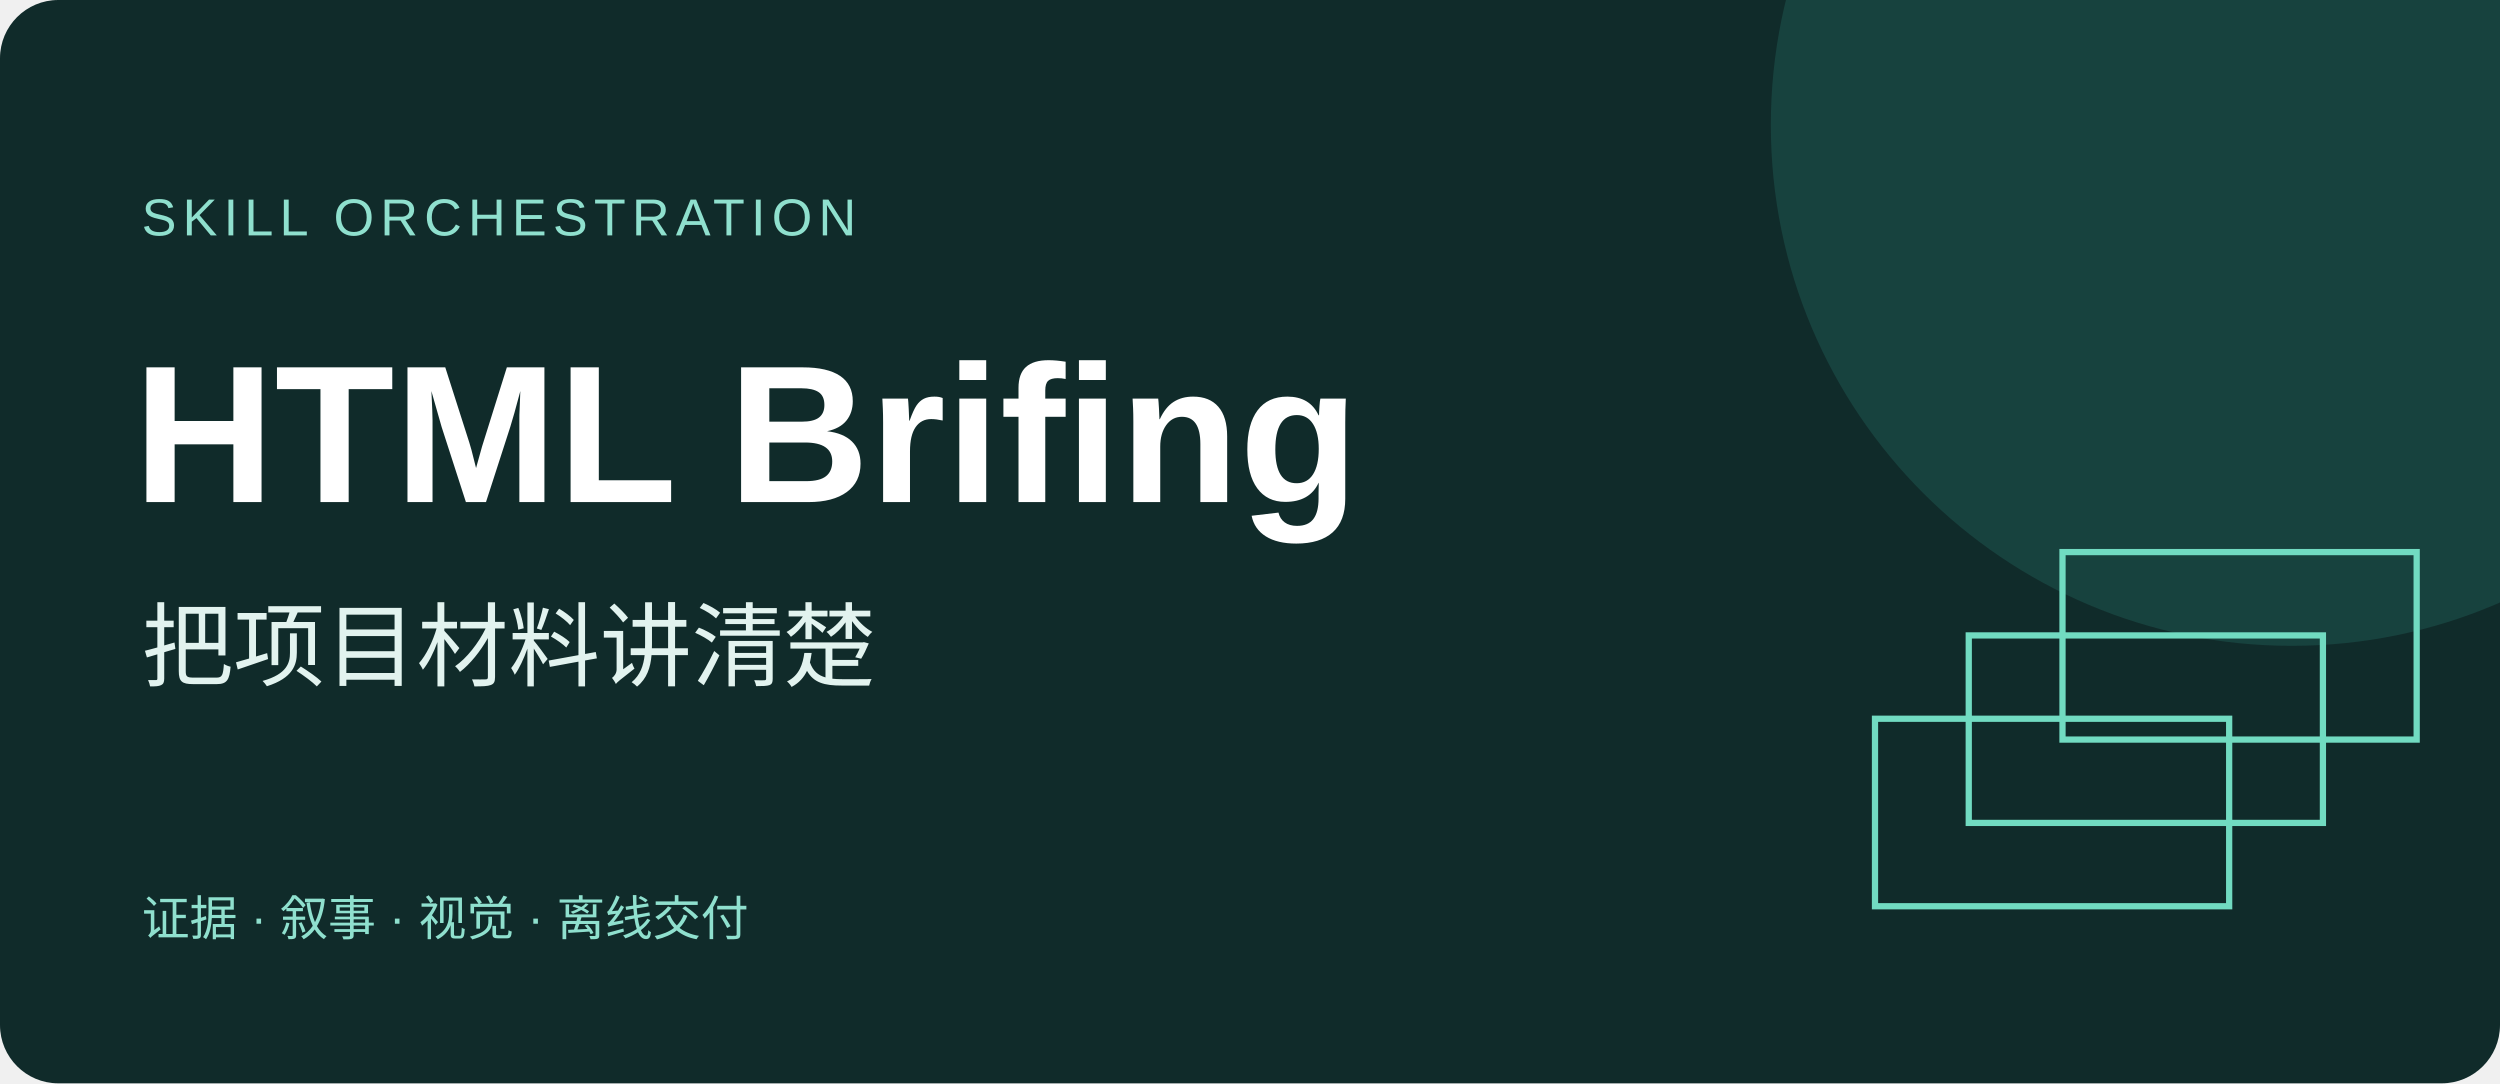
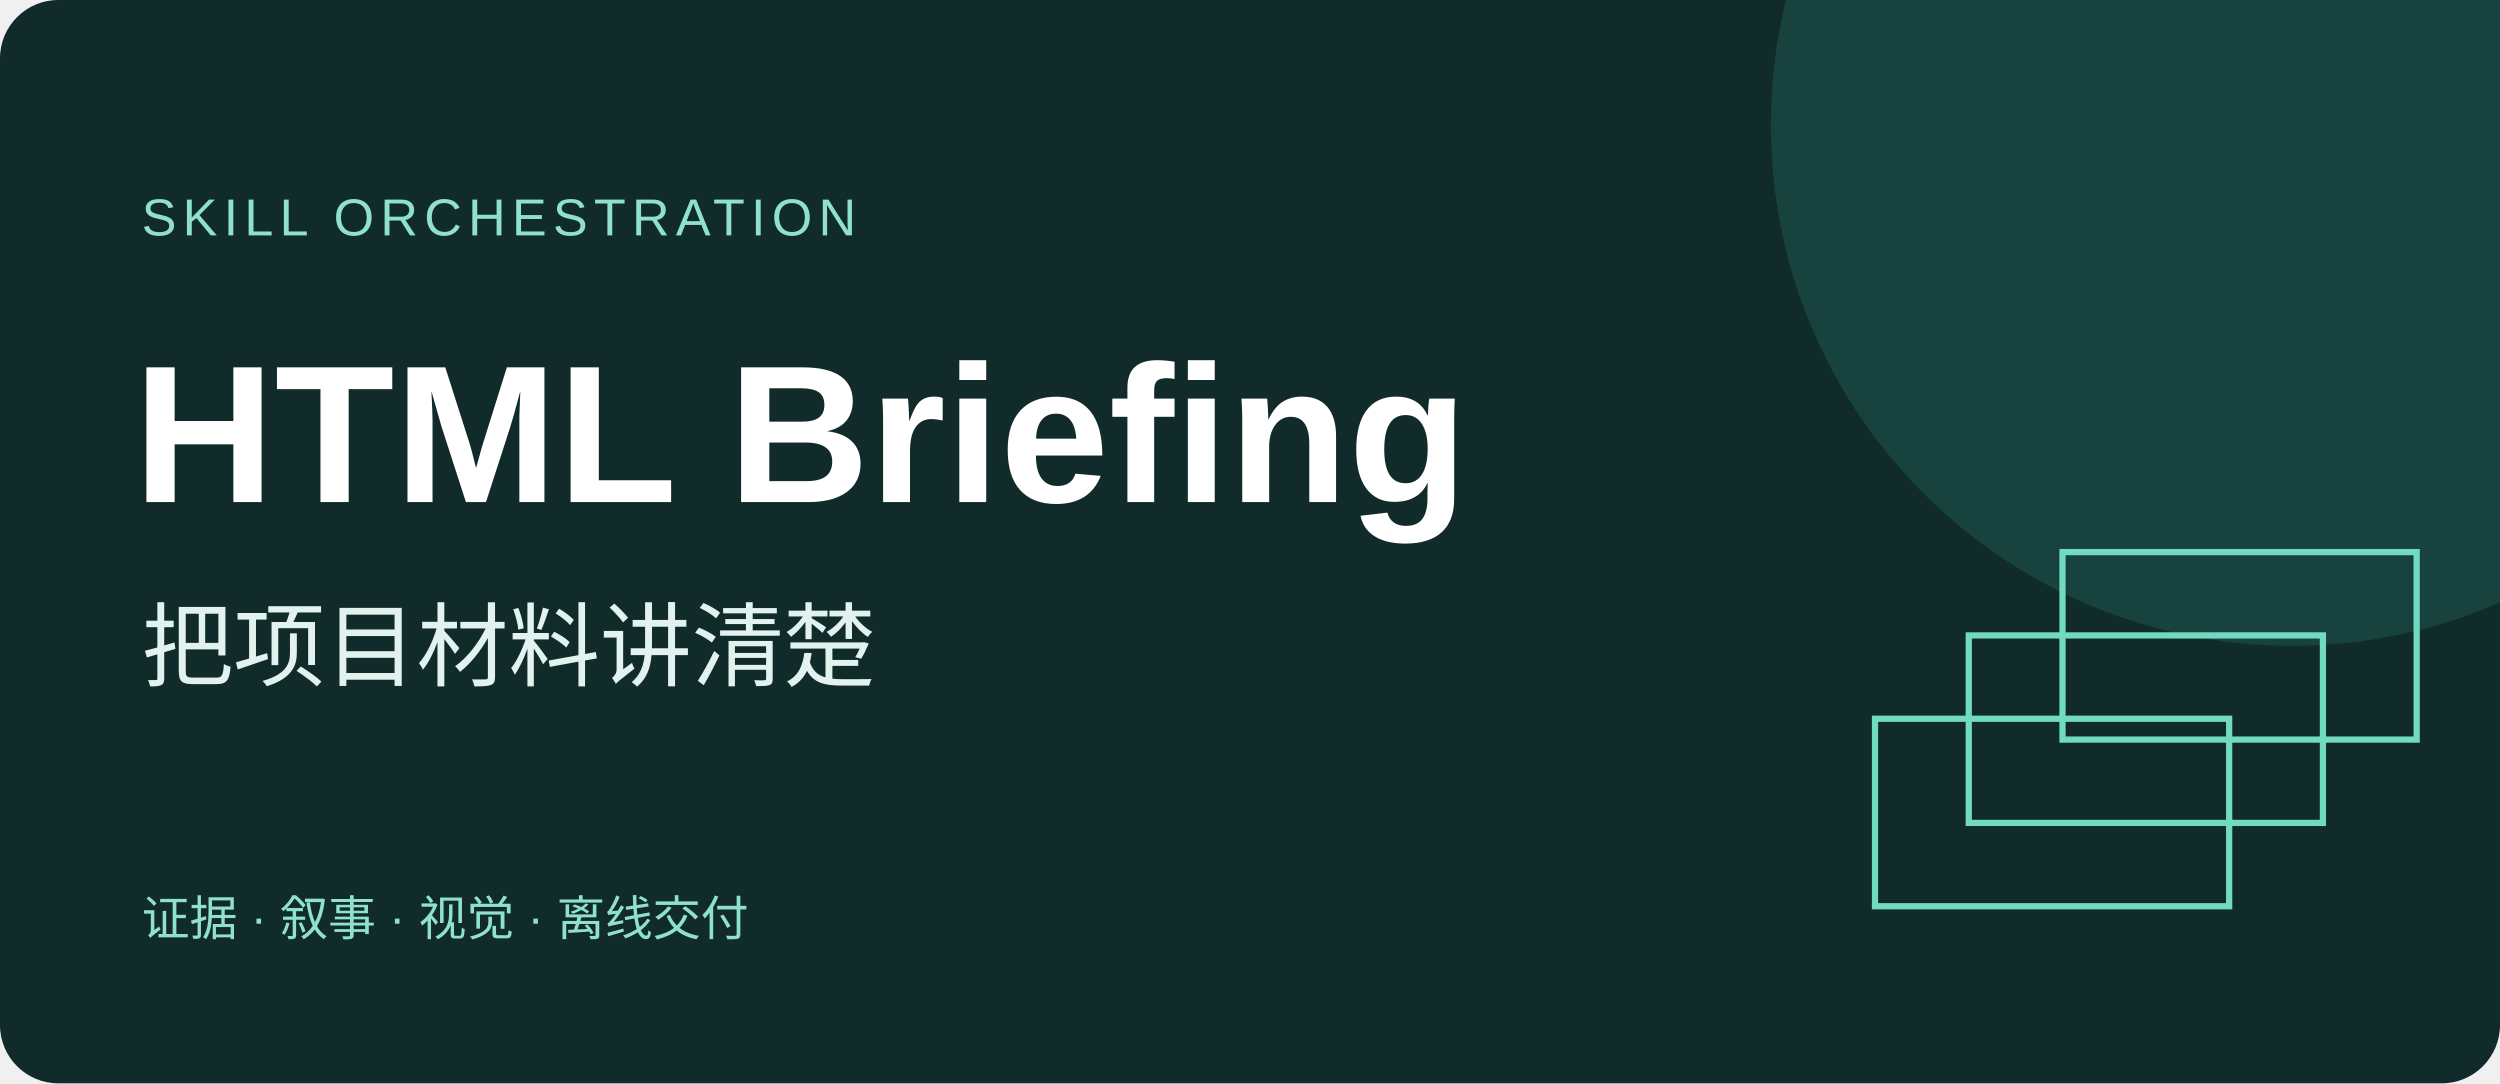
<svg xmlns="http://www.w3.org/2000/svg" width="1200" height="520" viewBox="0 0 1200 520" role="img" aria-labelledby="title desc">
  <rect width="1200" height="520" rx="28" fill="#102B2A" />
  <circle cx="1100" cy="60" r="250" fill="#17423E" />
  <path d="M900 345h170v90H900zM945 305h170v90H945zM990 265h170v90H990z" fill="none" stroke="#71DBC1" stroke-width="3" />
  <text x="68" y="113" fill="#8FE0CE" font-family="Arial,sans-serif" font-size="25" letter-spacing="3">SKILL ORCHESTRATION</text>
-   <text x="64" y="241" fill="#FFFFFF" font-family="Arial,sans-serif" font-size="94" font-weight="700">HTML Brifing</text>
+   <text x="64" y="241" fill="#FFFFFF" font-family="Arial,sans-serif" font-size="94" font-weight="700">HTML Briefing</text>
  <text x="68" y="326" fill="#E2F3EF" font-family="Arial,sans-serif" font-size="44">把项目材料讲清楚</text>
  <text x="68" y="449" fill="#8FE0CE" font-family="Arial,sans-serif" font-size="23">证据 · 叙事 · 视觉 · 离线交付</text>
</svg>
